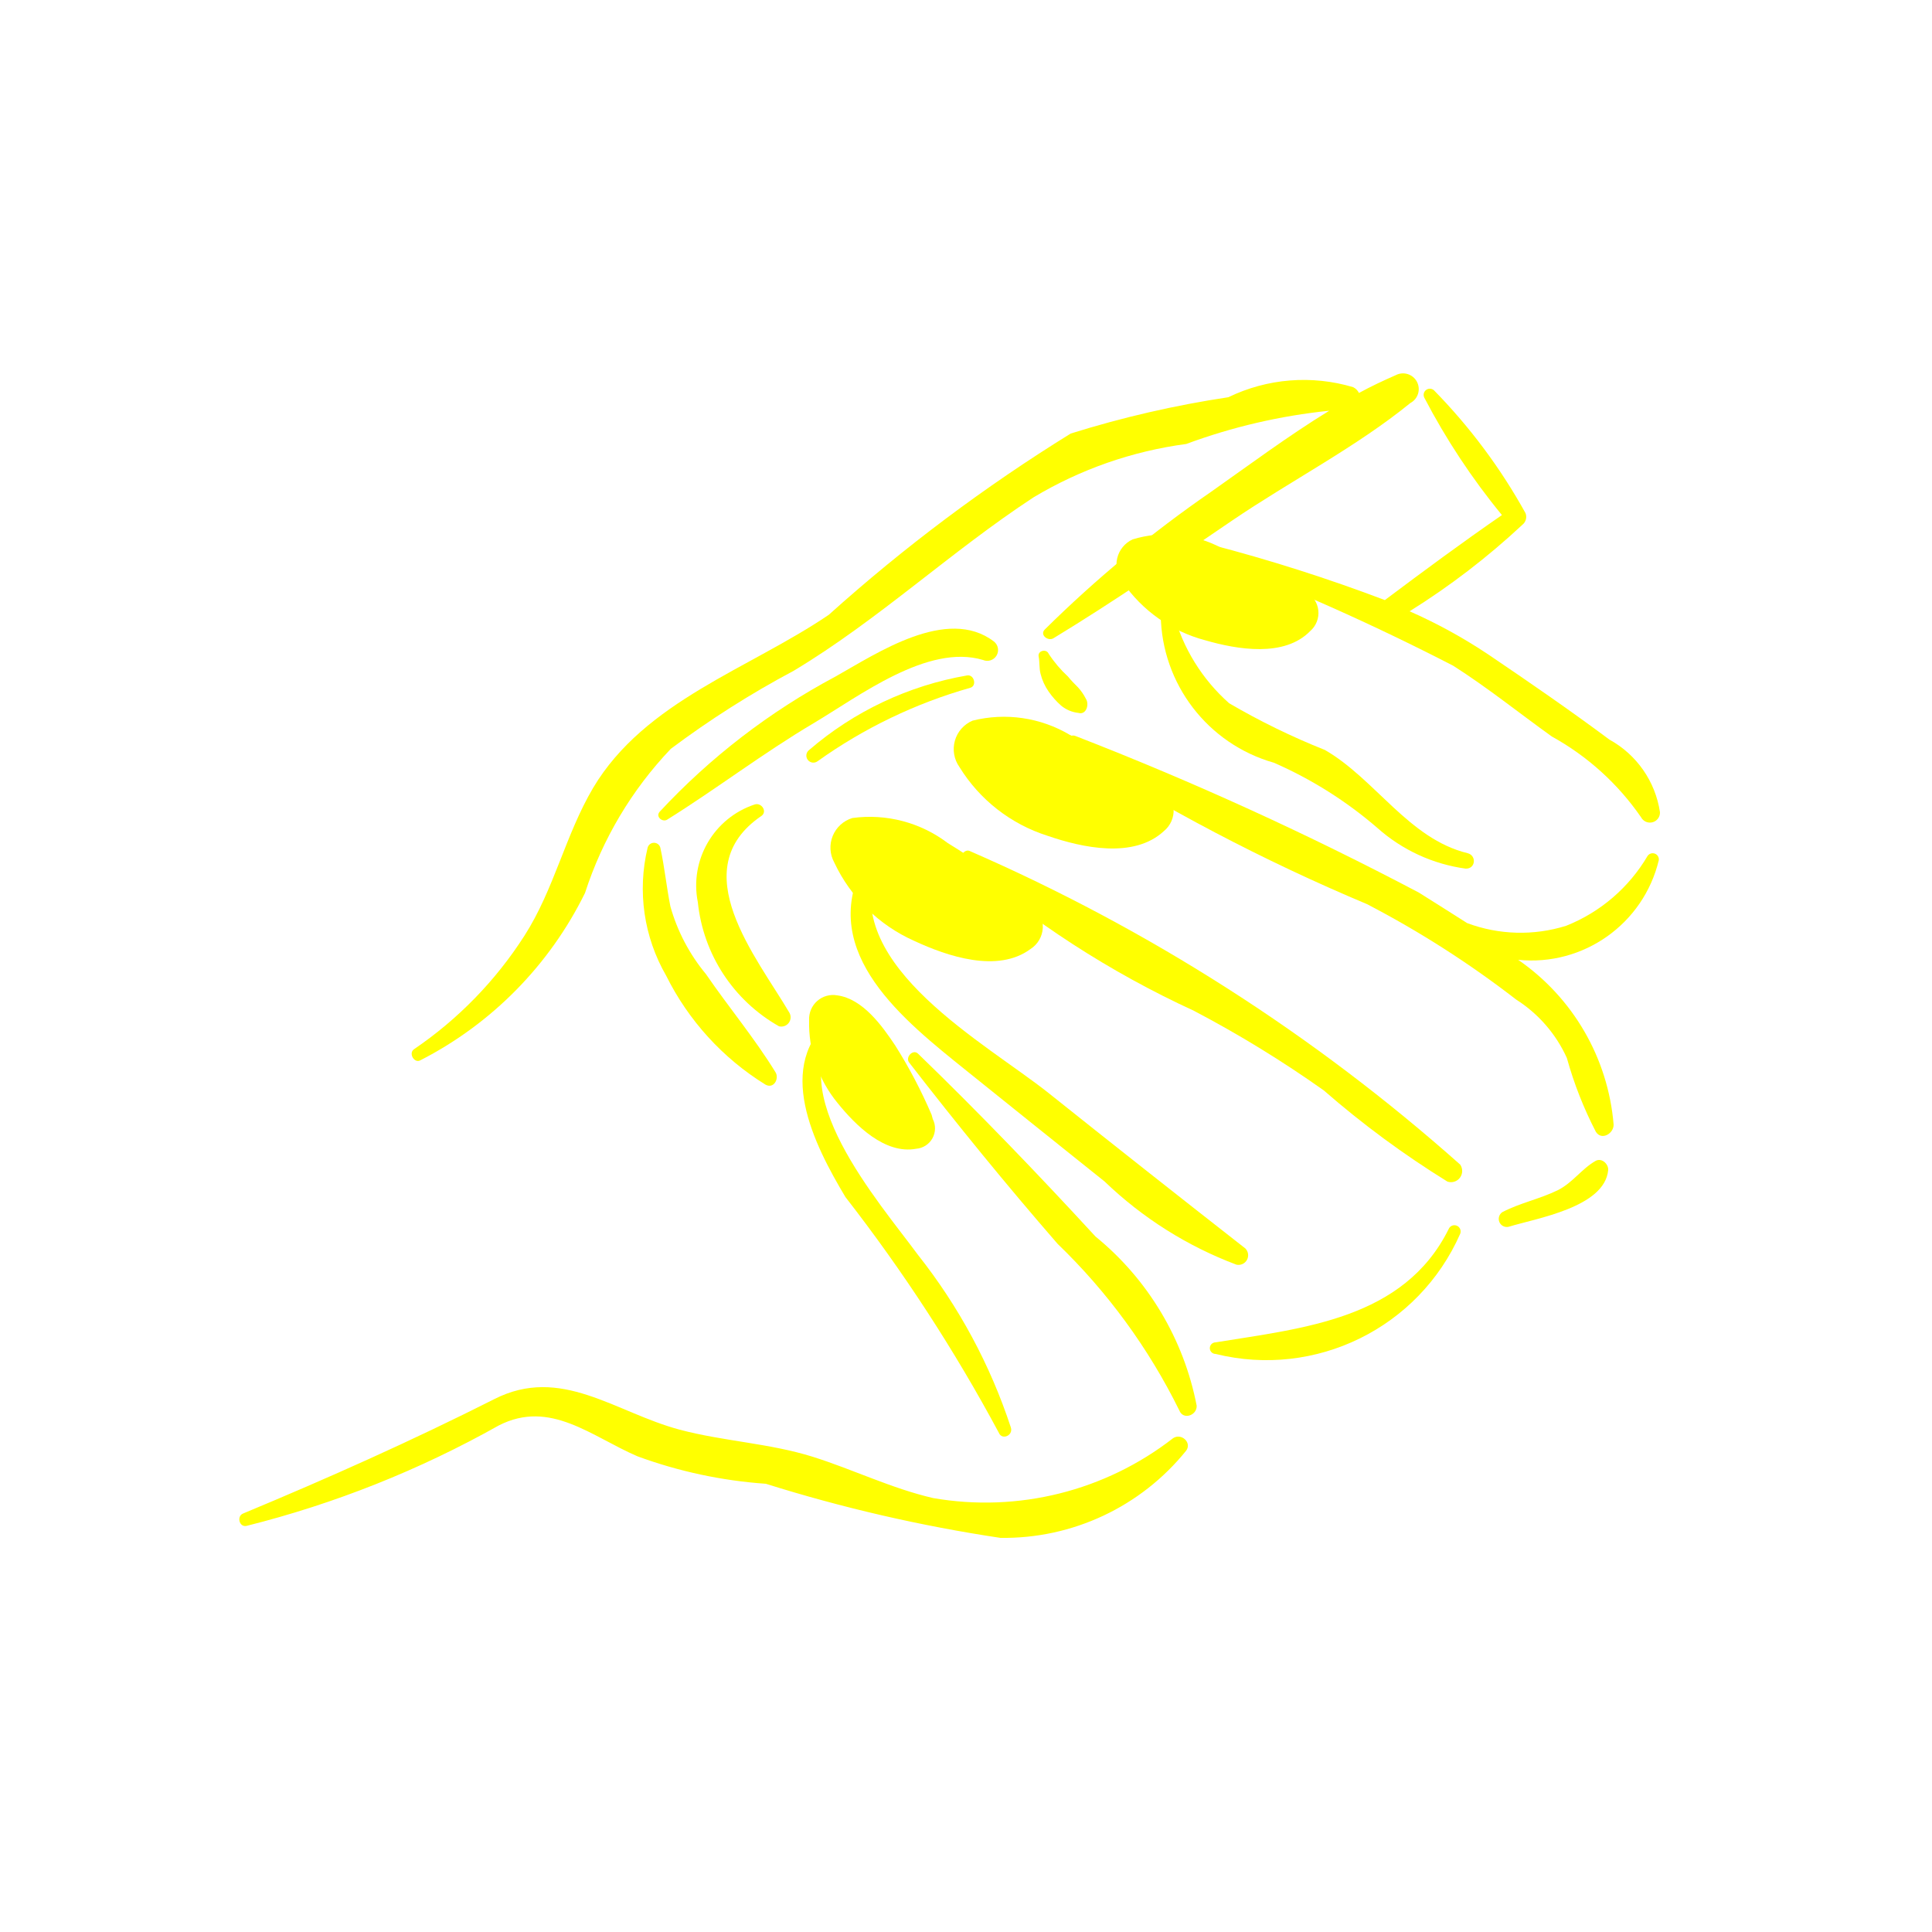
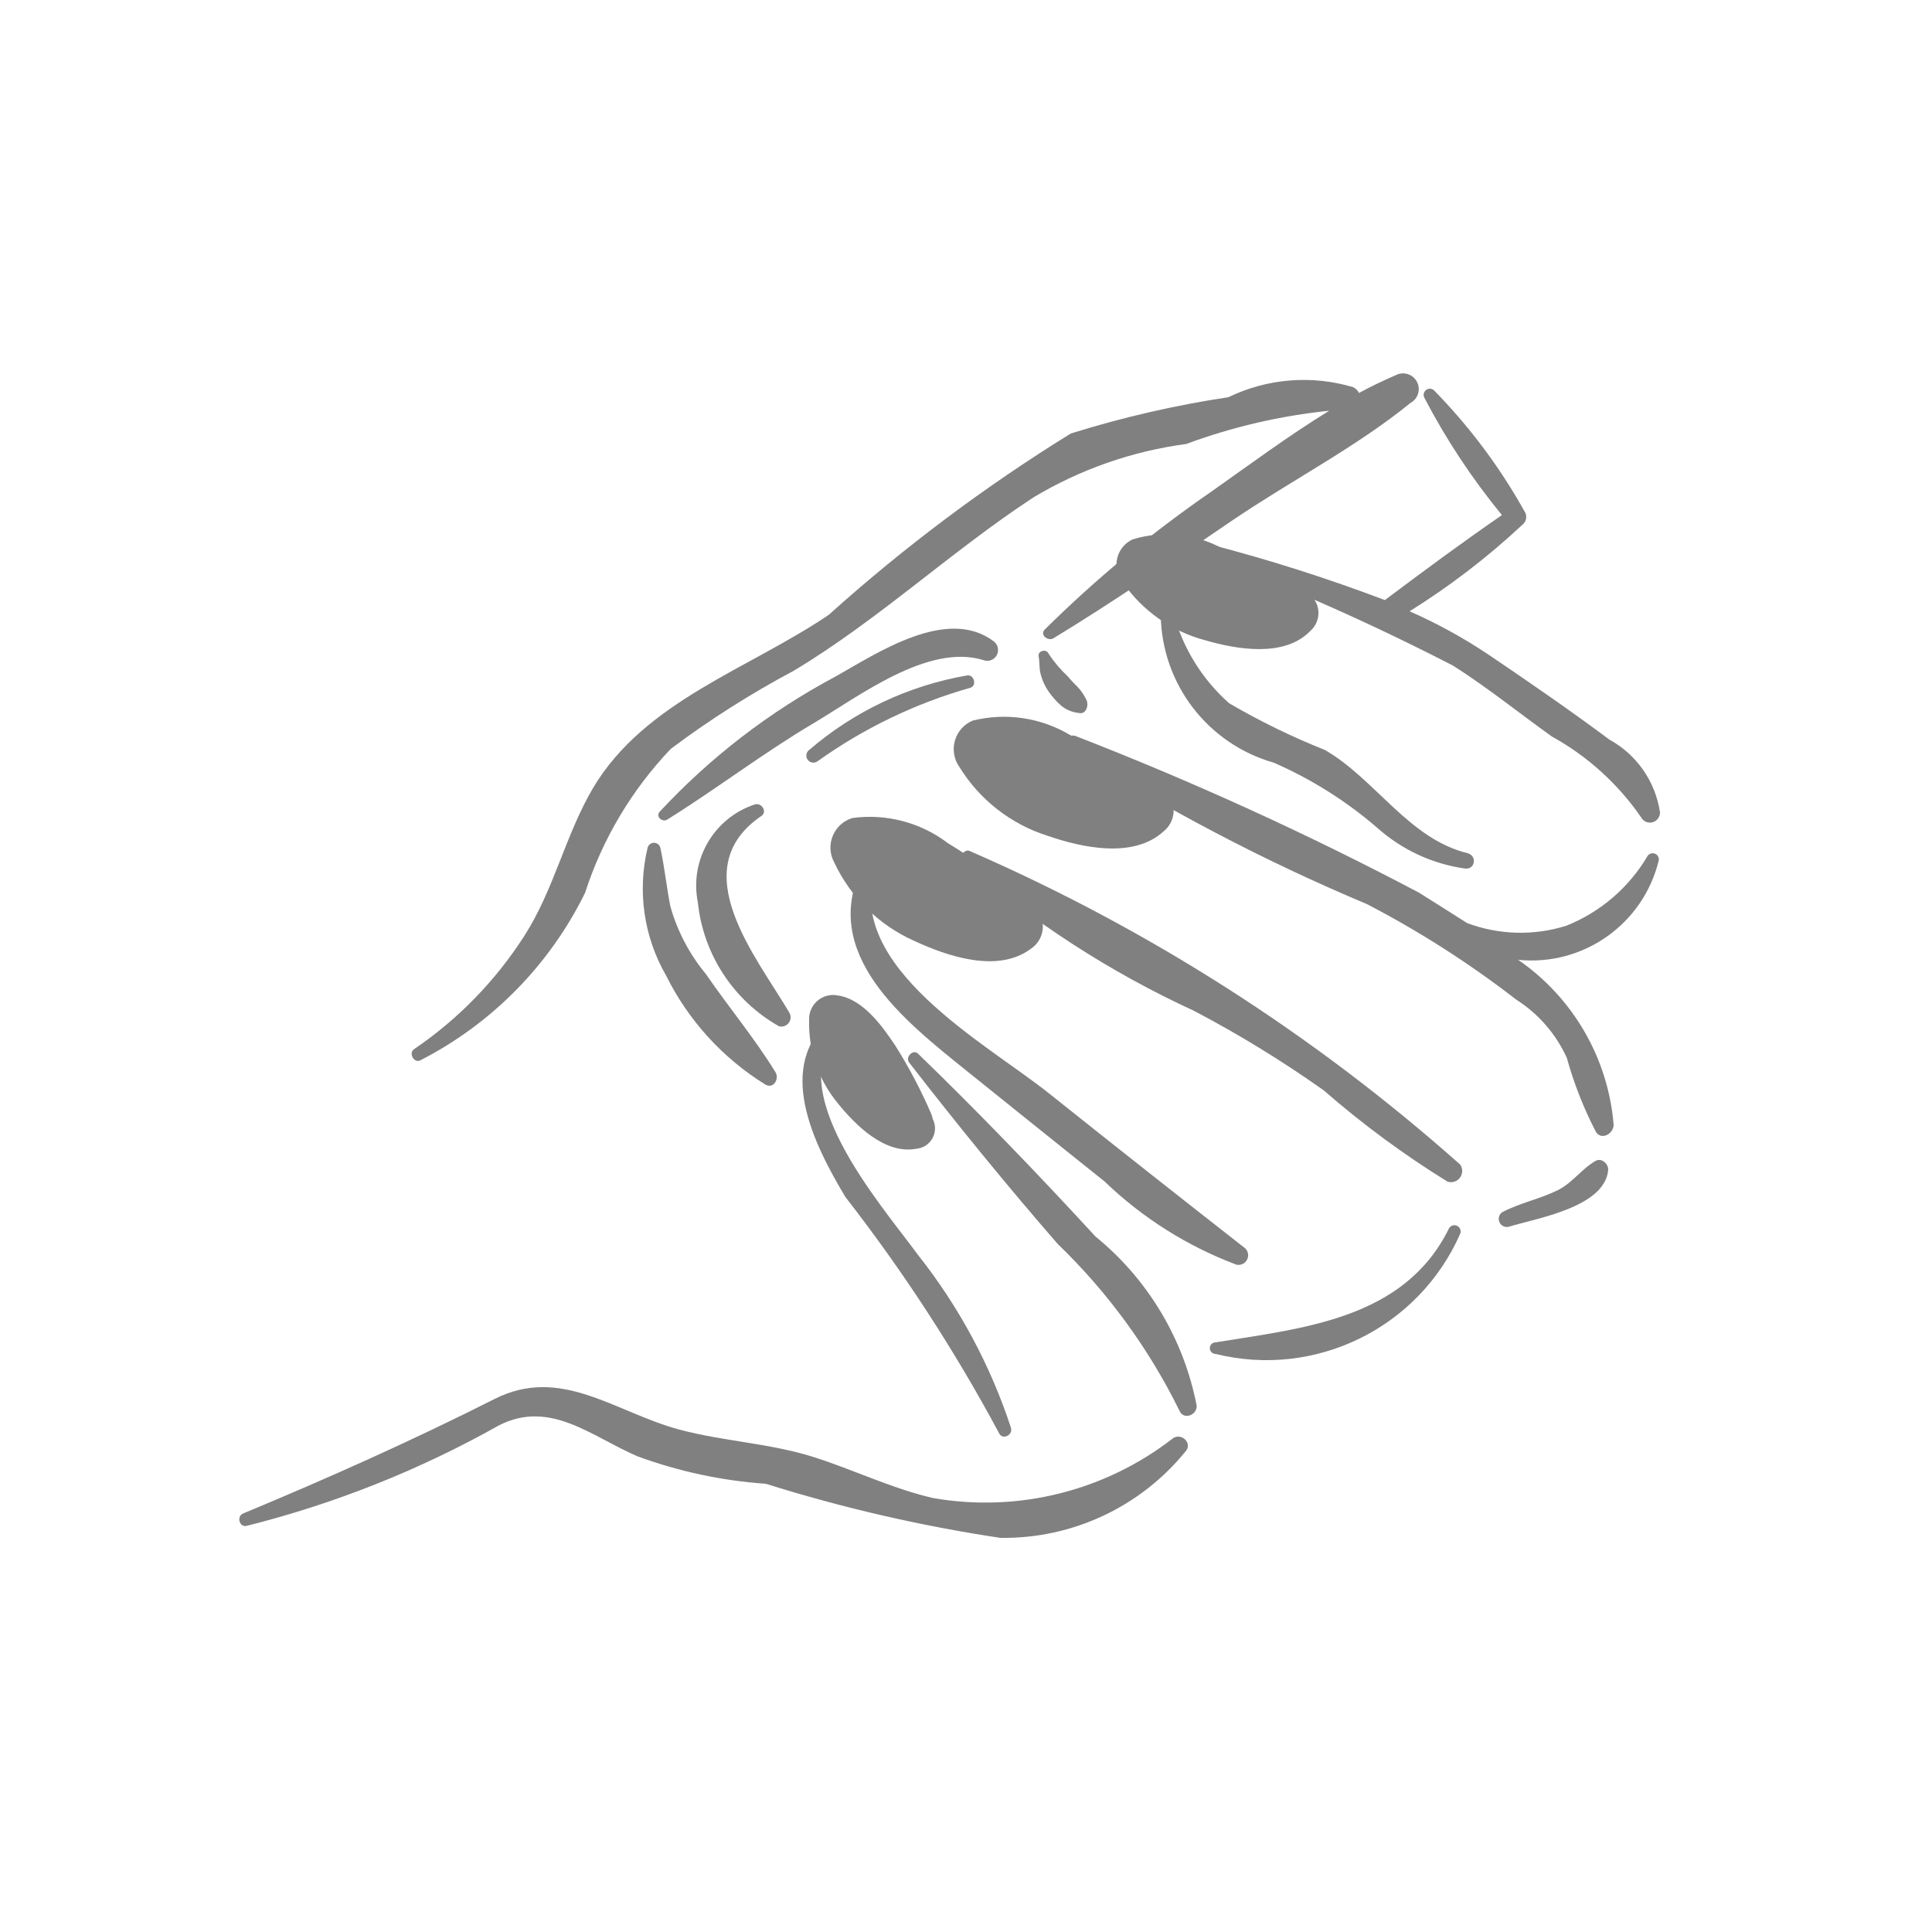
- <svg xmlns="http://www.w3.org/2000/svg" data-name="Layer 1" viewBox="0 0 5 5" x="0px" y="0px" style="fill:yellow">
+ <svg xmlns="http://www.w3.org/2000/svg" data-name="Layer 1" viewBox="0 0 5 5" x="0px" y="0px" style="fill:gray">
  <path d="M2.616,3.694a1.449,1.449,0,0,0-.24-.446c-.1-.136-.36-.431-.201-.591.014-.014-.003-.039-.019-.025-.154.124-.05.329.032.466a4.319,4.319,0,0,1,.397.61C2.593,3.728,2.623,3.715,2.616,3.694Z" />
  <path d="M2.835,3.2c-.149-.162-.301-.32-.459-.473-.013-.013-.034.009-.023.023.124.16.251.316.384.469a1.551,1.551,0,0,1,.315.431c.01.026.046.013.045-.012A.748.748,0,0,0,2.835,3.2Z" />
  <path d="M3.223,3.231c-.17-.133-.34-.267-.509-.402-.162-.129-.53-.327-.449-.579a.017.017,0,0,0-.031-.012c-.117.229.107.404.266.532q.179.144.359.288a.999.999,0,0,0,.341.215A.025.025,0,0,0,3.223,3.231Z" />
  <path d="M3.749,3.181c-.116.233-.376.256-.603.293a.015.015,0,0,0,0.0.03.548.548,0,0,0,.633-.311A.016.016,0,0,0,3.749,3.181Z" />
  <path d="M3.779,3.014a4.788,4.788,0,0,0-1.268-.811c-.014-.008-.031.014-.019.026a2.492,2.492,0,0,0,.598.387,2.965,2.965,0,0,1,.336.206,2.429,2.429,0,0,0,.32.236A.029.029,0,0,0,3.779,3.014Z" />
  <path d="M4.264,2.215a.428.428,0,0,1-.211.181.395.395,0,0,1-.256-.007c-.042-.027-.084-.053-.125-.079a8.503,8.503,0,0,0-.888-.405c-.018-.008-.032.018-.017.03a5.064,5.064,0,0,0,.771.405,2.564,2.564,0,0,1,.386.247.35.35,0,0,1,.131.151.994.994,0,0,0,.075.191c.015.024.047.004.046-.019a.576.576,0,0,0-.247-.426.339.339,0,0,0,.364-.258A.016.016,0,0,0,4.264,2.215Z" />
  <path d="M3.798,2.208c-.152-.037-.239-.192-.369-.267a1.841,1.841,0,0,1-.248-.121.475.475,0,0,1-.144-.233.017.017,0,0,0-.033.005.403.403,0,0,0,.293.382,1.059,1.059,0,0,1,.268.169.431.431,0,0,0,.228.105C3.819,2.249,3.822,2.214,3.798,2.208Z" />
  <path d="M4.165,1.914c-.102-.076-.208-.149-.313-.22a1.336,1.336,0,0,0-.204-.112,1.902,1.902,0,0,0,.292-.224.026.026,0,0,0,.008-.03,1.471,1.471,0,0,0-.237-.318.016.016,0,0,0-.025.019,1.762,1.762,0,0,0,.201.304c-.103.071-.203.145-.303.22a4.389,4.389,0,0,0-.452-.144.016.016,0,0,0-.011.029A6.114,6.114,0,0,1,3.761,1.723c.088.056.17.122.255.183a.678.678,0,0,1,.231.209.026.026,0,0,0,.049-.013A.258.258,0,0,0,4.165,1.914Z" />
  <path d="M3.612.971c-.032.014-.064.029-.095.046A.033.033,0,0,0,3.502,1.002a.447.447,0,0,0-.323.026,2.715,2.715,0,0,0-.408.094,4.389,4.389,0,0,0-.626.469c-.206.14-.476.223-.61.448-.072.122-.101.263-.178.383a1.02,1.02,0,0,1-.285.293c-.016.01-0.0.038.016.029a.965.965,0,0,0,.426-.433.976.976,0,0,1,.222-.373,2.441,2.441,0,0,1,.318-.202c.22-.132.407-.309.621-.449a1.034,1.034,0,0,1,.395-.138,1.508,1.508,0,0,1,.37-.086c-.106.065-.208.141-.306.21a3.17,3.17,0,0,0-.43.356c-.014.014.008.031.022.023.158-.096.31-.201.463-.305.15-.102.321-.19.461-.304A.04.04,0,0,0,3.612.971Z" />
  <path d="M3.036,3.722a.791.791,0,0,1-.621.155c-.108-.025-.207-.074-.312-.107-.112-.035-.231-.04-.344-.07-.168-.045-.307-.167-.48-.079-.214.108-.429.204-.65.296-.017.007-.01.036.009.032a2.645,2.645,0,0,0,.653-.26c.133-.068.24.029.359.08a1.206,1.206,0,0,0,.332.071,4.012,4.012,0,0,0,.607.14.606.606,0,0,0,.481-.226C3.085,3.733,3.057,3.708,3.036,3.722Z" />
  <path d="M2.007,2.775c-.054-.088-.121-.168-.18-.254a.476.476,0,0,1-.092-.175c-.01-.05-.015-.101-.026-.152a.017.017,0,0,0-.033 0.0.451.451,0,0,0,.048.331.695.695,0,0,0,.257.282C2.003,2.819,2.017,2.791,2.007,2.775Z" />
  <path d="M2.572,1.66c-.121-.092-.303.031-.41.091a1.733,1.733,0,0,0-.455.35c-.011.013.008.028.02.02.128-.08.248-.172.378-.249.118-.07.296-.207.439-.164A.028.028,0,0,0,2.572,1.66Z" />
  <path d="M2.81,1.808a.13.13,0,0,0-.02-.029c-.009-.009-.018-.018-.026-.028a.314.314,0,0,1-.05-.059c-.006-.014-.029-.008-.026.007.003.015.001.03.005.045a.138.138,0,0,0,.021.046.202.202,0,0,0,.032.036.084.084,0,0,0,.045.019C2.811,1.851,2.82,1.823,2.81,1.808Z" />
  <path d="M2.503,1.748a.847.847,0,0,0-.409.193A.018.018,0,0,0,2.116,1.97a1.28,1.28,0,0,1,.395-.19C2.529,1.775,2.521,1.745,2.503,1.748Z" />
  <path d="M2.043,2.621c-.084-.143-.275-.371-.073-.509.017-.011.001-.036-.017-.03a.221.221,0,0,0-.147.253.418.418,0,0,0,.21.321A.024.024,0,0,0,2.043,2.621Z" />
  <path d="M4.13,3.004c-.037.021-.059.056-.098.076-.047.023-.098.033-.144.057a.021.021,0,0,0,.016.038c.071-.022.249-.05.258-.147C4.163,3.013,4.146,2.996,4.13,3.004Z" />
  <path d="M2.905,1.506a.072.072,0,0,1,.026-.11.302.302,0,0,1,.23.022,1.484,1.484,0,0,1,.209.106l.01.008a.062.062,0,0,1,.011.101c-.067.069-.189.048-.272.024A.376.376,0,0,1,2.905,1.506Z" />
  <path d="M2.094,2.64a.062.062,0,0,1,.073-.064c.066.009.116.079.15.13a1.277,1.277,0,0,1,.094.179l.003.011a.053.053,0,0,1-.043.077c-.081.015-.157-.061-.203-.118A.324.324,0,0,1,2.094,2.64Z" />
  <path d="M2.483,1.985A.08.08,0,0,1,2.517,1.865a.334.334,0,0,1,.252.037,1.639,1.639,0,0,1,.225.128l.011.009a.069.069,0,0,1,.007.112c-.078.072-.211.043-.301.012A.415.415,0,0,1,2.483,1.985Z" />
  <path d="M2.159,2.232a.08.08,0,0,1,.047-.115.334.334,0,0,1,.247.065,1.639,1.639,0,0,1,.21.152l.01.01a.069.069,0,0,1-.006.112c-.085.063-.215.019-.301-.021A.415.415,0,0,1,2.159,2.232Z" />
</svg>
